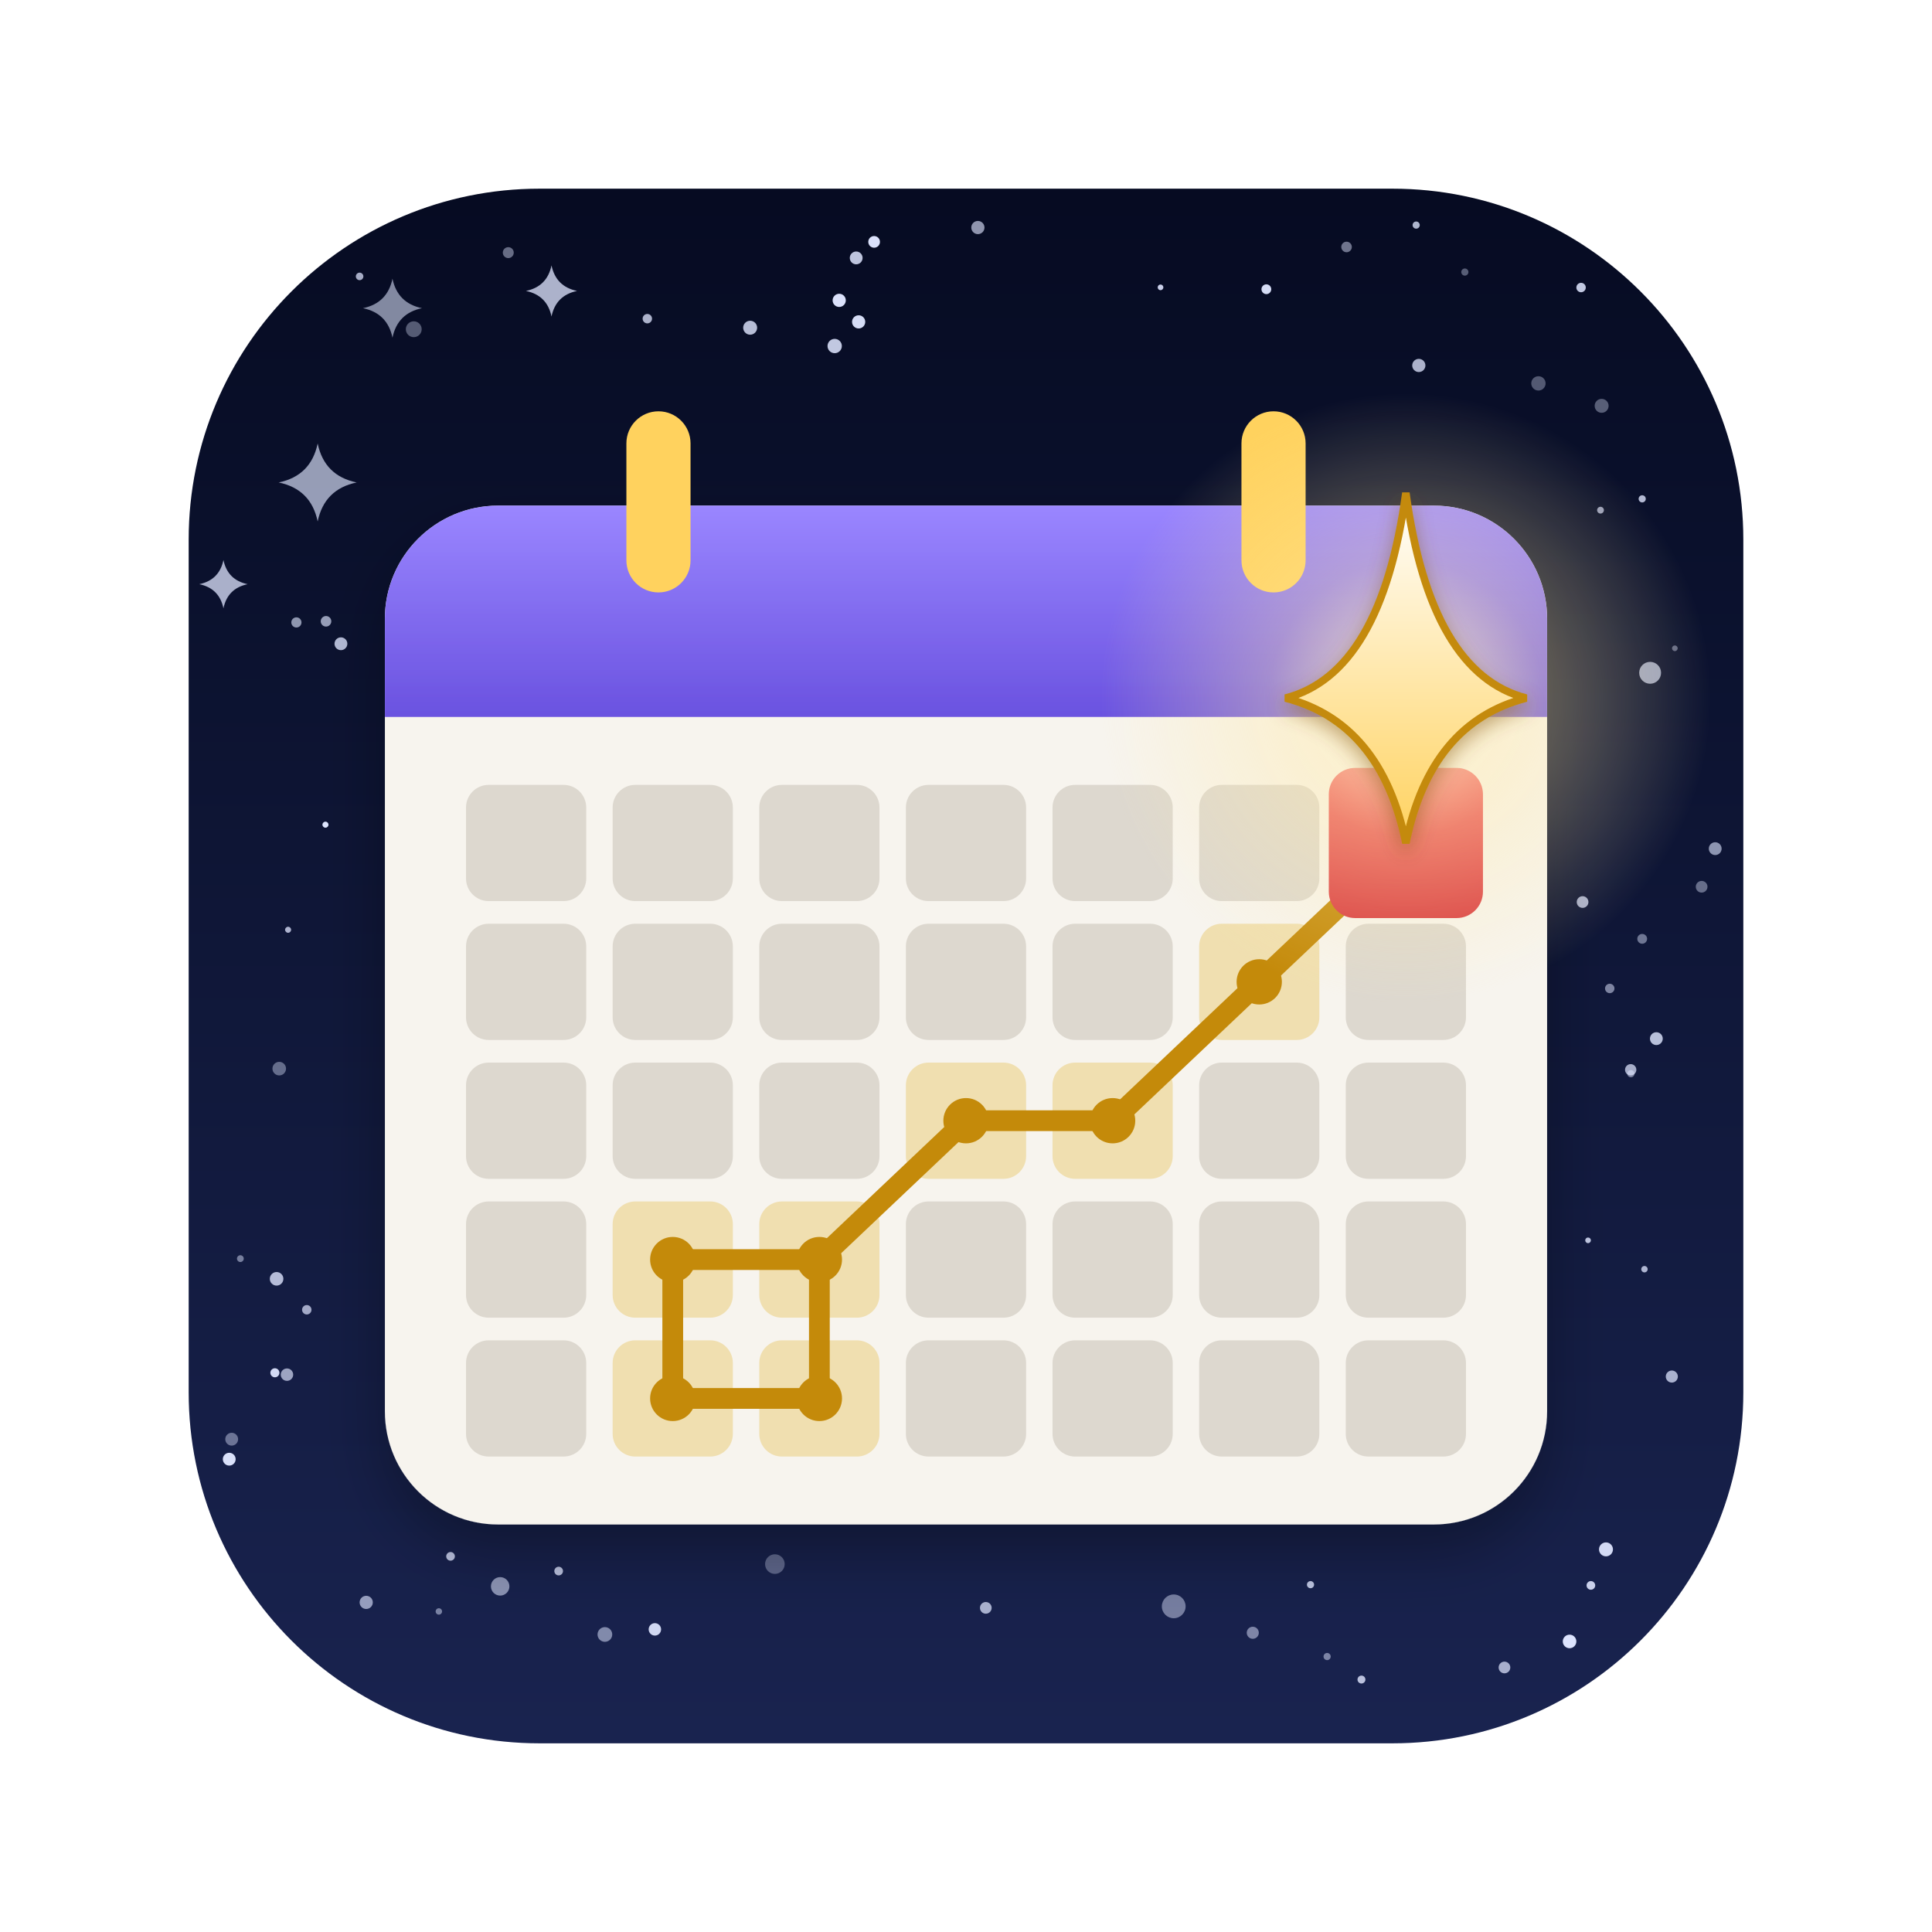
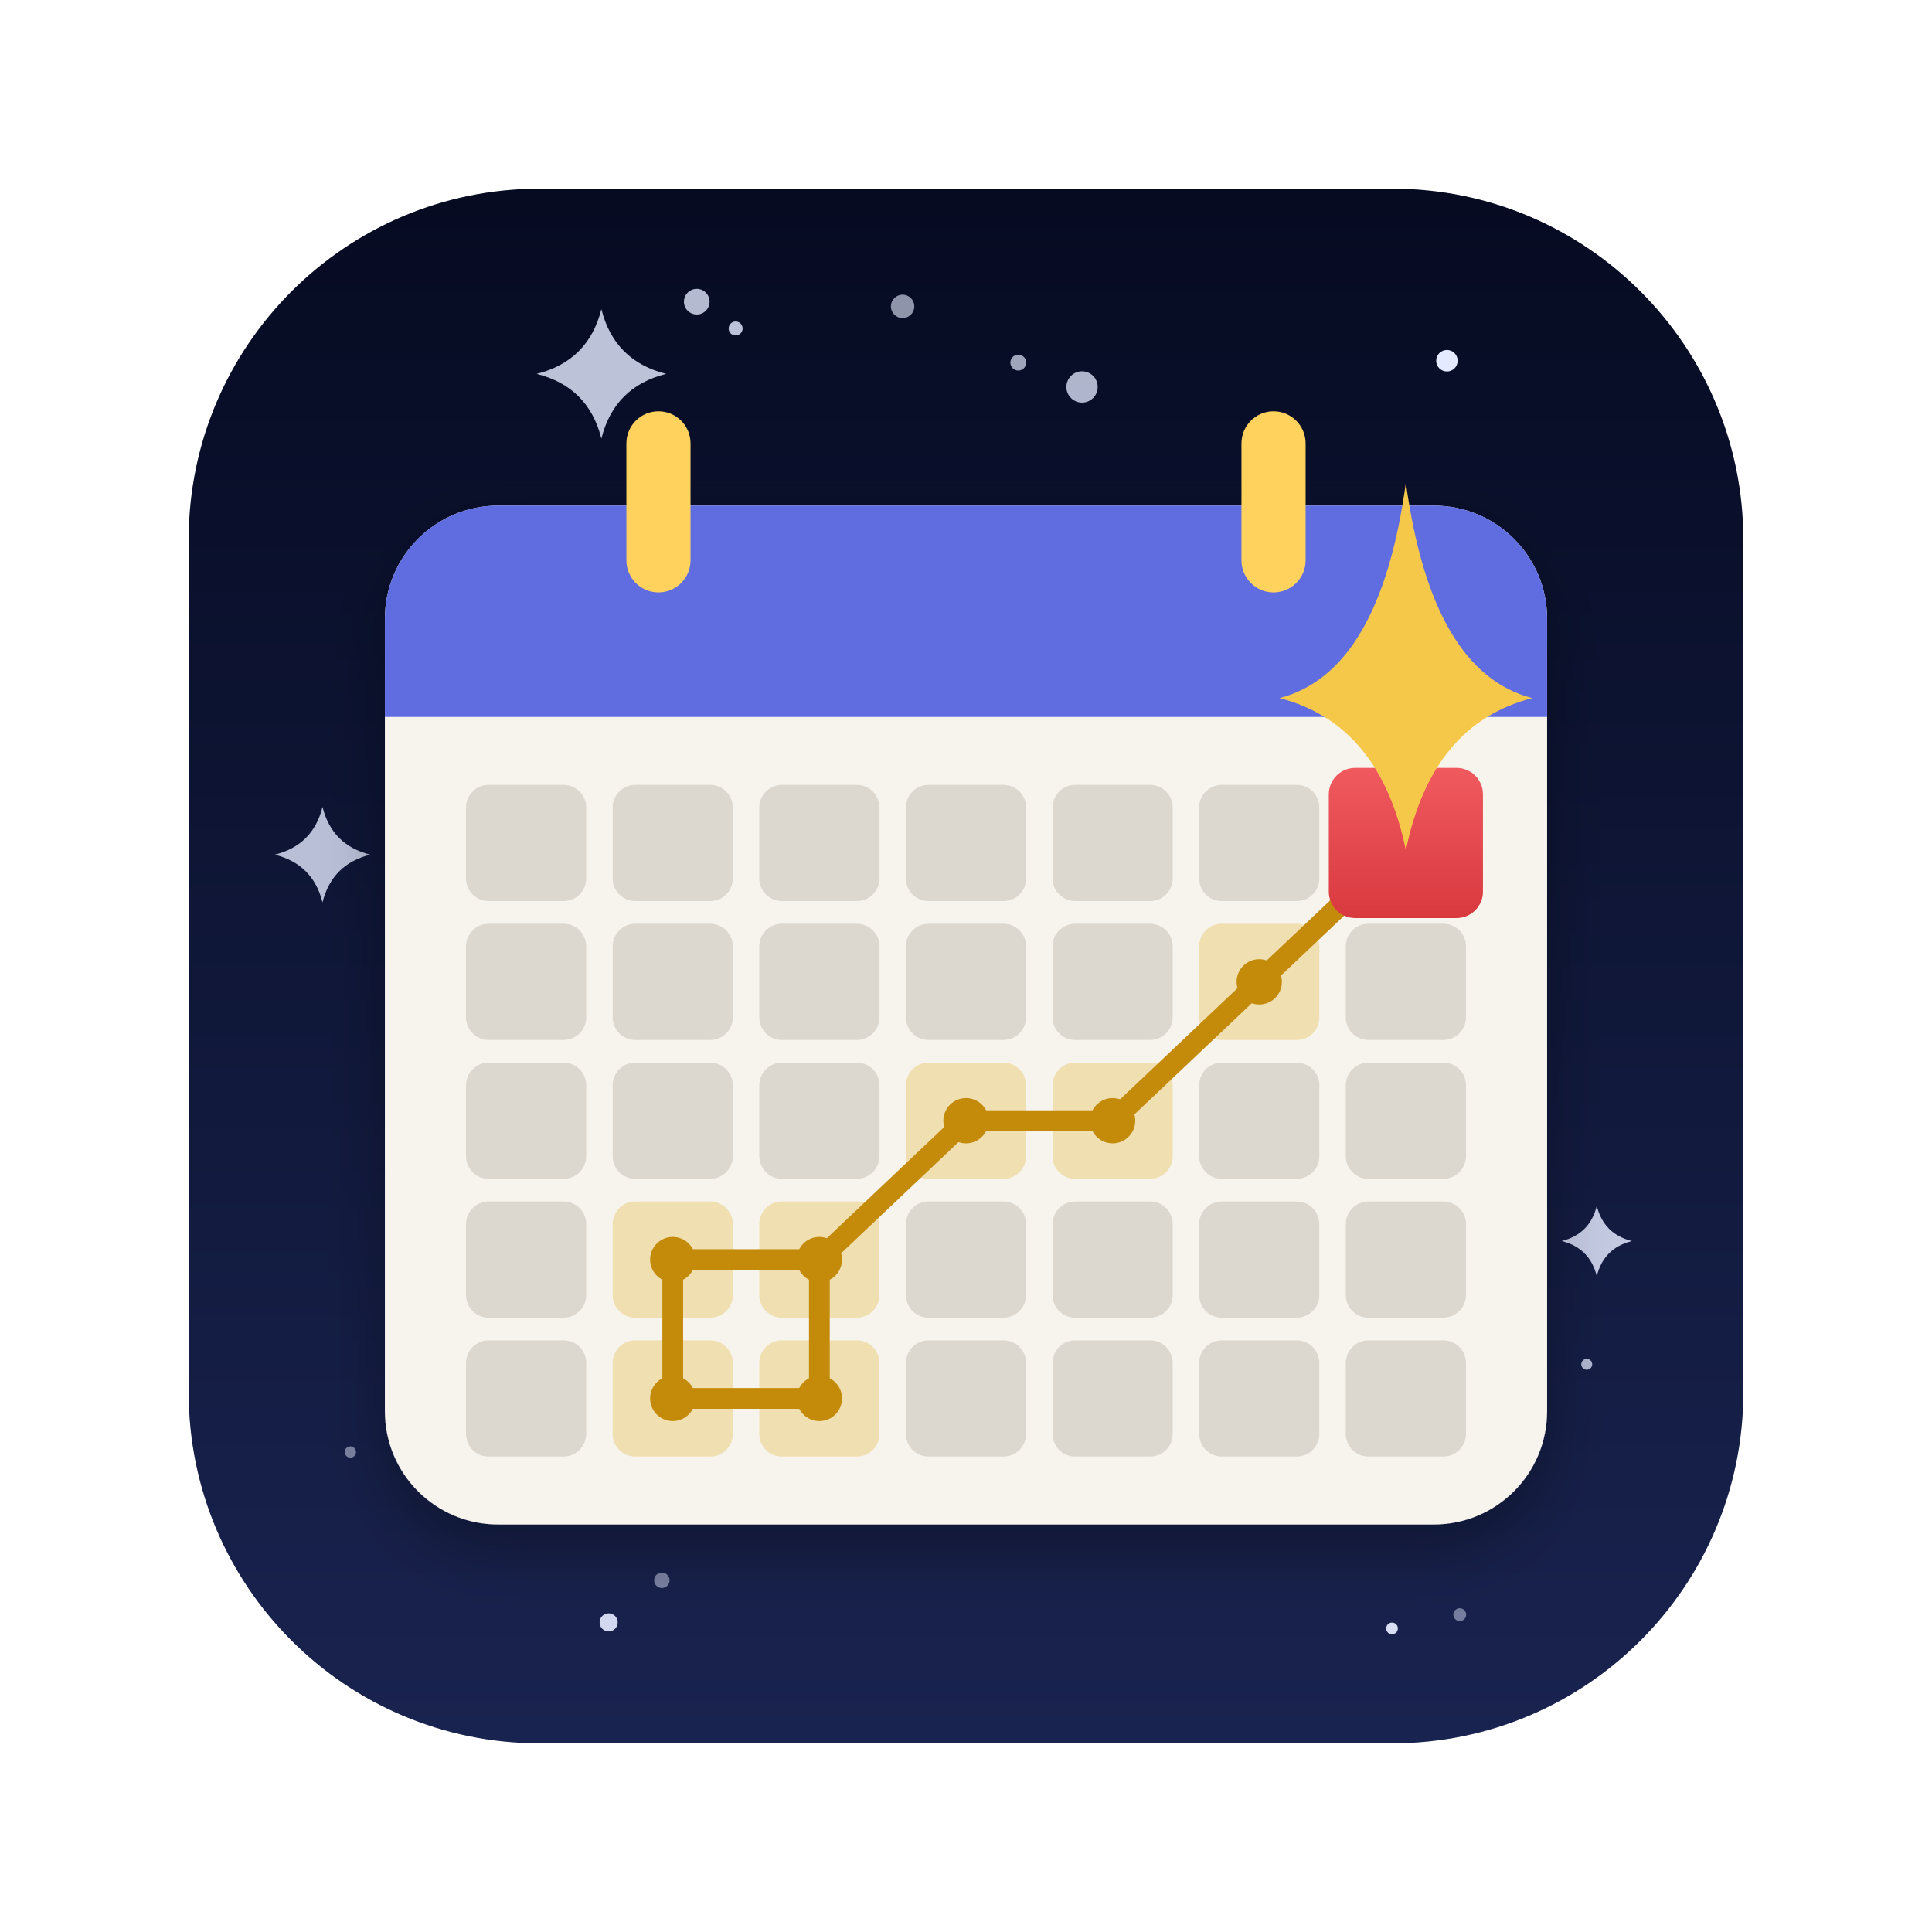
<svg xmlns="http://www.w3.org/2000/svg" viewBox="0 0 1024 1024" width="1024" height="1024">
  <defs>
    <linearGradient id="bg" x1="0" y1="0" x2="0" y2="1">
      <stop offset="0" stop-color="#060b22" />
      <stop offset="1" stop-color="#19234f" />
    </linearGradient>
    <linearGradient id="head" x1="0" y1="0" x2="0" y2="1">
      <stop offset="0" stop-color="#9a86ff" />
      <stop offset="1" stop-color="#6a52e0" />
    </linearGradient>
    <linearGradient id="star" x1="0" y1="0" x2="0" y2="1">
      <stop offset="0" stop-color="#ffffff" />
      <stop offset="1" stop-color="#ffd25e" />
    </linearGradient>
    <linearGradient id="today" x1="0" y1="0" x2="0" y2="1">
      <stop offset="0" stop-color="#f05a5f" />
      <stop offset="1" stop-color="#d8393f" />
    </linearGradient>
    <radialGradient id="halo">
      <stop offset="0" stop-color="#fff6d8" stop-opacity=".9" />
      <stop offset=".45" stop-color="#ffe9a6" stop-opacity=".35" />
      <stop offset="1" stop-color="#ffe9a6" stop-opacity="0" />
    </radialGradient>
    <filter id="shadow" x="-20%" y="-20%" width="140%" height="140%">
      <feDropShadow dx="0" dy="14" stdDeviation="16" flood-color="#000" flood-opacity="0.3" />
    </filter>
    <filter id="starShadow" x="-50%" y="-50%" width="200%" height="200%">
      <feDropShadow dx="0" dy="4" stdDeviation="5" flood-color="#7a4a00" flood-opacity=".45" />
    </filter>
    <clipPath id="tile">
      <rect x="100" y="100" width="824" height="824" rx="186" />
    </clipPath>
  </defs>
  <rect x="100" y="100" width="824" height="824" rx="186" fill="url(#bg)" />
-   <circle cx="671.2" cy="153.3" r="2.6" fill="#dfe6ff" opacity="0.95" />
-   <circle cx="522.5" cy="852.2" r="3.1" fill="#dfe6ff" opacity="0.73" />
-   <circle cx="843.2" cy="840.3" r="2.3" fill="#dfe6ff" opacity="0.89" />
-   <circle cx="347.1" cy="863.6" r="3.3" fill="#dfe6ff" opacity="0.92" />
-   <circle cx="157.1" cy="329.9" r="2.7" fill="#dfe6ff" opacity="0.62" />
-   <circle cx="265.1" cy="840.8" r="4.9" fill="#dfe6ff" opacity="0.57" />
-   <circle cx="853.2" cy="523.9" r="2.5" fill="#dfe6ff" opacity="0.53" />
-   <circle cx="838.8" cy="478.1" r="3.1" fill="#dfe6ff" opacity="0.76" />
-   <circle cx="664.0" cy="865.4" r="3.2" fill="#dfe6ff" opacity="0.51" />
-   <circle cx="172.5" cy="437.1" r="1.6" fill="#dfe6ff" opacity="1.00" />
-   <circle cx="851.2" cy="821.2" r="3.7" fill="#dfe6ff" opacity="0.94" />
-   <path d="M118.431 296.816 Q120.633 307.426 131.244 309.628 Q120.633 311.83 118.431 322.441 Q116.229 311.83 105.619 309.628 Q116.229 307.426 118.431 296.816Z" fill="#dfe6ff" opacity="0.75" />
-   <circle cx="410.7" cy="829.0" r="5.2" fill="#dfe6ff" opacity="0.35" />
-   <circle cx="622.1" cy="851.4" r="6.3" fill="#dfe6ff" opacity="0.47" />
-   <circle cx="152.1" cy="728.6" r="3.3" fill="#dfe6ff" opacity="0.67" />
-   <circle cx="848.9" cy="215.1" r="3.7" fill="#dfe6ff" opacity="0.37" />
-   <circle cx="848.3" cy="270.4" r="1.8" fill="#dfe6ff" opacity="0.67" />
-   <circle cx="870.4" cy="497.6" r="2.6" fill="#dfe6ff" opacity="0.46" />
-   <circle cx="713.7" cy="130.9" r="2.8" fill="#dfe6ff" opacity="0.48" />
-   <circle cx="455.1" cy="170.6" r="3.5" fill="#dfe6ff" opacity="0.95" />
-   <circle cx="841.7" cy="657.4" r="1.5" fill="#dfe6ff" opacity="0.85" />
-   <circle cx="219.3" cy="174.5" r="4.2" fill="#dfe6ff" opacity="0.36" />
-   <circle cx="870.4" cy="264.4" r="1.9" fill="#dfe6ff" opacity="0.79" />
-   <circle cx="909.1" cy="449.8" r="3.4" fill="#dfe6ff" opacity="0.61" />
-   <circle cx="444.8" cy="159.2" r="3.5" fill="#dfe6ff" opacity="0.98" />
-   <circle cx="232.6" cy="854.1" r="1.7" fill="#dfe6ff" opacity="0.49" />
-   <circle cx="172.8" cy="329.3" r="2.8" fill="#dfe6ff" opacity="0.66" />
-   <circle cx="442.4" cy="183.4" r="3.8" fill="#dfe6ff" opacity="0.86" />
-   <circle cx="797.4" cy="883.8" r="3.1" fill="#dfe6ff" opacity="0.72" />
-   <circle cx="397.6" cy="173.7" r="3.7" fill="#dfe6ff" opacity="0.81" />
-   <circle cx="703.4" cy="878.0" r="1.9" fill="#dfe6ff" opacity="0.50" />
-   <circle cx="752.0" cy="193.7" r="3.5" fill="#dfe6ff" opacity="0.76" />
-   <circle cx="296.1" cy="832.7" r="2.3" fill="#dfe6ff" opacity="0.79" />
-   <circle cx="815.4" cy="203.2" r="3.8" fill="#dfe6ff" opacity="0.35" />
-   <circle cx="127.4" cy="667.1" r="1.8" fill="#dfe6ff" opacity="0.49" />
-   <circle cx="871.6" cy="672.7" r="1.7" fill="#dfe6ff" opacity="0.76" />
-   <circle cx="122.8" cy="762.8" r="3.4" fill="#dfe6ff" opacity="0.43" />
-   <circle cx="877.9" cy="550.5" r="3.4" fill="#dfe6ff" opacity="0.81" />
-   <circle cx="190.6" cy="146.5" r="2.0" fill="#dfe6ff" opacity="0.73" />
-   <circle cx="838.0" cy="152.4" r="2.5" fill="#dfe6ff" opacity="0.86" />
-   <circle cx="194.1" cy="849.3" r="3.5" fill="#dfe6ff" opacity="0.63" />
-   <circle cx="694.6" cy="839.9" r="1.9" fill="#dfe6ff" opacity="0.82" />
-   <circle cx="320.6" cy="866.3" r="3.9" fill="#dfe6ff" opacity="0.53" />
-   <circle cx="269.4" cy="133.9" r="2.9" fill="#dfe6ff" opacity="0.44" />
-   <path d="M292.31 140.656 Q294.639 151.875 305.858 154.204 Q294.639 156.532 292.31 167.752 Q289.982 156.532 278.762 154.204 Q289.982 151.875 292.31 140.656Z" fill="#dfe6ff" opacity="0.76" />
-   <circle cx="886.1" cy="729.6" r="3.2" fill="#dfe6ff" opacity="0.74" />
-   <circle cx="162.6" cy="694.2" r="2.5" fill="#dfe6ff" opacity="0.70" />
-   <path d="M208.022 147.709 Q210.709 160.655 223.655 163.342 Q210.709 166.029 208.022 178.976 Q205.335 166.029 192.388 163.342 Q205.335 160.655 208.022 147.709Z" fill="#dfe6ff" opacity="0.57" />
-   <circle cx="145.7" cy="727.6" r="2.4" fill="#dfe6ff" opacity="0.94" />
-   <circle cx="750.6" cy="119.3" r="1.9" fill="#dfe6ff" opacity="0.77" />
-   <circle cx="453.8" cy="136.7" r="3.4" fill="#dfe6ff" opacity="0.84" />
-   <circle cx="721.6" cy="890.2" r="2.1" fill="#dfe6ff" opacity="0.81" />
-   <circle cx="776.4" cy="144.2" r="1.9" fill="#dfe6ff" opacity="0.37" />
-   <circle cx="864.3" cy="567.0" r="3.0" fill="#dfe6ff" opacity="0.72" />
-   <circle cx="152.7" cy="492.8" r="1.6" fill="#dfe6ff" opacity="0.76" />
-   <circle cx="887.7" cy="343.6" r="1.5" fill="#dfe6ff" opacity="0.42" />
-   <circle cx="874.6" cy="356.6" r="5.8" fill="#dfe6ff" opacity="0.68" />
-   <circle cx="146.6" cy="677.8" r="3.6" fill="#dfe6ff" opacity="0.79" />
-   <circle cx="463.3" cy="128.2" r="3.1" fill="#dfe6ff" opacity="0.98" />
-   <circle cx="864.4" cy="569.1" r="1.9" fill="#dfe6ff" opacity="0.51" />
-   <circle cx="148.0" cy="566.4" r="3.6" fill="#dfe6ff" opacity="0.41" />
-   <circle cx="343.1" cy="168.9" r="2.5" fill="#dfe6ff" opacity="0.76" />
-   <circle cx="831.9" cy="870.0" r="3.6" fill="#dfe6ff" opacity="0.99" />
-   <circle cx="615.1" cy="152.3" r="1.5" fill="#dfe6ff" opacity="0.90" />
-   <circle cx="121.5" cy="773.4" r="3.4" fill="#dfe6ff" opacity="0.97" />
-   <path d="M168.37 235.048 Q171.922 252.162 189.036 255.714 Q171.922 259.266 168.37 276.38 Q164.818 259.266 147.705 255.714 Q164.818 252.162 168.37 235.048Z" fill="#dfe6ff" opacity="0.66" />
-   <circle cx="180.7" cy="341.2" r="3.4" fill="#dfe6ff" opacity="0.79" />
-   <circle cx="238.8" cy="824.9" r="2.3" fill="#dfe6ff" opacity="0.80" />
-   <circle cx="901.9" cy="470.0" r="3.1" fill="#dfe6ff" opacity="0.42" />
-   <circle cx="518.3" cy="120.6" r="3.5" fill="#dfe6ff" opacity="0.63" />
+   <circle cx="185.7" cy="769.6" r="3.0" fill="#e4eaff" opacity="0.49" />
+   <circle cx="350.8" cy="837.6" r="4.1" fill="#e4eaff" opacity="0.48" />
+   <circle cx="573.5" cy="205.1" r="8.3" fill="#e4eaff" opacity="0.76" />
+   <circle cx="766.9" cy="191.2" r="5.7" fill="#e4eaff" opacity="1.00" />
+   <circle cx="737.8" cy="863.1" r="3.1" fill="#e4eaff" opacity="0.94" />
+   <circle cx="322.6" cy="859.9" r="4.8" fill="#e4eaff" opacity="0.91" />
+   <circle cx="539.7" cy="192.2" r="4.2" fill="#e4eaff" opacity="0.69" />
+   <circle cx="369.3" cy="159.9" r="6.8" fill="#e4eaff" opacity="0.78" />
+   <circle cx="841.0" cy="723.1" r="2.9" fill="#e4eaff" opacity="0.74" />
+   <circle cx="389.9" cy="174.1" r="3.7" fill="#e4eaff" opacity="0.82" />
+   <circle cx="478.4" cy="162.4" r="6.2" fill="#e4eaff" opacity="0.61" />
+   <circle cx="773.7" cy="855.8" r="3.4" fill="#e4eaff" opacity="0.46" />
+   <path d="M 318.746 163.842 Q 325.611 191.301 353.071 198.166 Q 325.611 205.031 318.746 232.491 Q 311.881 205.031 284.421 198.166 Q 311.881 191.301 318.746 163.842 Z" fill="#e4eaff" opacity="0.82" />
+   <path d="M 846.33 639.182 Q 850.048 654.054 864.92 657.772 Q 850.048 661.49 846.33 676.362 Q 842.612 661.49 827.739 657.772 Q 842.612 654.054 846.33 639.182 Z" fill="#e4eaff" opacity="0.84" />
+   <path d="M 170.939 427.712 Q 175.996 447.938 196.221 452.994 Q 175.996 458.051 170.939 478.277 Q 165.883 458.051 145.657 452.994 Q 165.883 447.938 170.939 427.712 Z" fill="#e4eaff" opacity="0.80" />
  <g filter="url(#shadow)">
    <rect x="204" y="268" width="616" height="540" rx="60" fill="#f7f4ee" />
-     <path d="M204 328 a60 60 0 0 1 60 -60 h496 a60 60 0 0 1 60 60 v52 h-616z" fill="url(#head)" />
+     <path d="M204 328 a60 60 0 0 1 60 -60 h496 a60 60 0 0 1 60 60 v52 h-616z" fill="#5f6de0" />
  </g>
  <rect x="332" y="218" width="34" height="96" rx="17" fill="#ffd25e" />
  <rect x="658" y="218" width="34" height="96" rx="17" fill="#ffd25e" />
  <rect x="247" y="416" width="63.714" height="61.6" rx="12" fill="#ddd8cf" />
  <rect x="247" y="489.6" width="63.714" height="61.6" rx="12" fill="#ddd8cf" />
  <rect x="247" y="563.2" width="63.714" height="61.6" rx="12" fill="#ddd8cf" />
  <rect x="247" y="636.8" width="63.714" height="61.6" rx="12" fill="#ddd8cf" />
  <rect x="247" y="710.4" width="63.714" height="61.6" rx="12" fill="#ddd8cf" />
  <rect x="324.714" y="416" width="63.714" height="61.6" rx="12" fill="#ddd8cf" />
  <rect x="324.714" y="489.6" width="63.714" height="61.6" rx="12" fill="#ddd8cf" />
  <rect x="324.714" y="563.2" width="63.714" height="61.6" rx="12" fill="#ddd8cf" />
  <rect x="324.714" y="636.8" width="63.714" height="61.6" rx="12" fill="#f0dfb0" />
  <rect x="324.714" y="710.4" width="63.714" height="61.6" rx="12" fill="#f0dfb0" />
  <rect x="402.428" y="416" width="63.714" height="61.6" rx="12" fill="#ddd8cf" />
  <rect x="402.428" y="489.6" width="63.714" height="61.6" rx="12" fill="#ddd8cf" />
  <rect x="402.428" y="563.2" width="63.714" height="61.6" rx="12" fill="#ddd8cf" />
  <rect x="402.428" y="636.8" width="63.714" height="61.6" rx="12" fill="#f0dfb0" />
  <rect x="402.428" y="710.4" width="63.714" height="61.6" rx="12" fill="#f0dfb0" />
  <rect x="480.142" y="416" width="63.714" height="61.6" rx="12" fill="#ddd8cf" />
  <rect x="480.142" y="489.6" width="63.714" height="61.6" rx="12" fill="#ddd8cf" />
  <rect x="480.142" y="563.2" width="63.714" height="61.6" rx="12" fill="#f0dfb0" />
  <rect x="480.142" y="636.8" width="63.714" height="61.6" rx="12" fill="#ddd8cf" />
  <rect x="480.142" y="710.4" width="63.714" height="61.6" rx="12" fill="#ddd8cf" />
  <rect x="557.856" y="416" width="63.714" height="61.6" rx="12" fill="#ddd8cf" />
  <rect x="557.856" y="489.6" width="63.714" height="61.6" rx="12" fill="#ddd8cf" />
  <rect x="557.856" y="563.2" width="63.714" height="61.6" rx="12" fill="#f0dfb0" />
  <rect x="557.856" y="636.8" width="63.714" height="61.6" rx="12" fill="#ddd8cf" />
  <rect x="557.856" y="710.4" width="63.714" height="61.6" rx="12" fill="#ddd8cf" />
  <rect x="635.57" y="416" width="63.714" height="61.6" rx="12" fill="#ddd8cf" />
  <rect x="635.57" y="489.6" width="63.714" height="61.6" rx="12" fill="#f0dfb0" />
  <rect x="635.57" y="563.2" width="63.714" height="61.6" rx="12" fill="#ddd8cf" />
  <rect x="635.57" y="636.8" width="63.714" height="61.6" rx="12" fill="#ddd8cf" />
  <rect x="635.57" y="710.4" width="63.714" height="61.6" rx="12" fill="#ddd8cf" />
  <rect x="713.284" y="489.6" width="63.714" height="61.6" rx="12" fill="#ddd8cf" />
  <rect x="713.284" y="563.2" width="63.714" height="61.6" rx="12" fill="#ddd8cf" />
  <rect x="713.284" y="636.8" width="63.714" height="61.6" rx="12" fill="#ddd8cf" />
  <rect x="713.284" y="710.4" width="63.714" height="61.6" rx="12" fill="#ddd8cf" />
  <polyline points="356.571,741.2 434.285,741.2 434.285,667.6 356.571,667.6 356.571,741.2" fill="none" stroke="#c48a0a" stroke-width="11" stroke-linejoin="round" />
  <polyline points="434.285,667.6 511.999,594 589.713,594 667.427,520.4 745.141,446.8" fill="none" stroke="#c48a0a" stroke-width="11" stroke-linejoin="round" stroke-linecap="round" />
  <circle cx="356.571" cy="741.2" r="12" fill="#c48a0a" />
  <circle cx="434.285" cy="741.2" r="12" fill="#c48a0a" />
  <circle cx="434.285" cy="667.6" r="12" fill="#c48a0a" />
  <circle cx="356.571" cy="667.6" r="12" fill="#c48a0a" />
  <circle cx="511.999" cy="594" r="12" fill="#c48a0a" />
  <circle cx="589.713" cy="594" r="12" fill="#c48a0a" />
  <circle cx="667.427" cy="520.4" r="12" fill="#c48a0a" />
  <rect x="704.29" y="407" width="81.71" height="79.6" rx="14" fill="url(#today)" />
-   <circle cx="745.141" cy="370" r="162" fill="url(#halo)" clip-path="url(#tile)" />
-   <path d="M 745.141 261.25 Q 758.191 356.95 808.941 370 Q 758.191 383.05 745.141 446.85 Q 732.091 383.05 681.341 370 Q 732.091 356.95 745.141 261.25 Z" fill="url(#star)" stroke="#c48a0a" stroke-width="4" filter="url(#starShadow)" />
+   <path d="M 745.141 255.812 Q 758.843 356.298 812.131 370 Q 758.843 383.702 745.141 450.692 Q 731.438 383.702 678.151 370 Q 731.438 356.298 745.141 255.812 Z" fill="#f6c84a" />
</svg>
